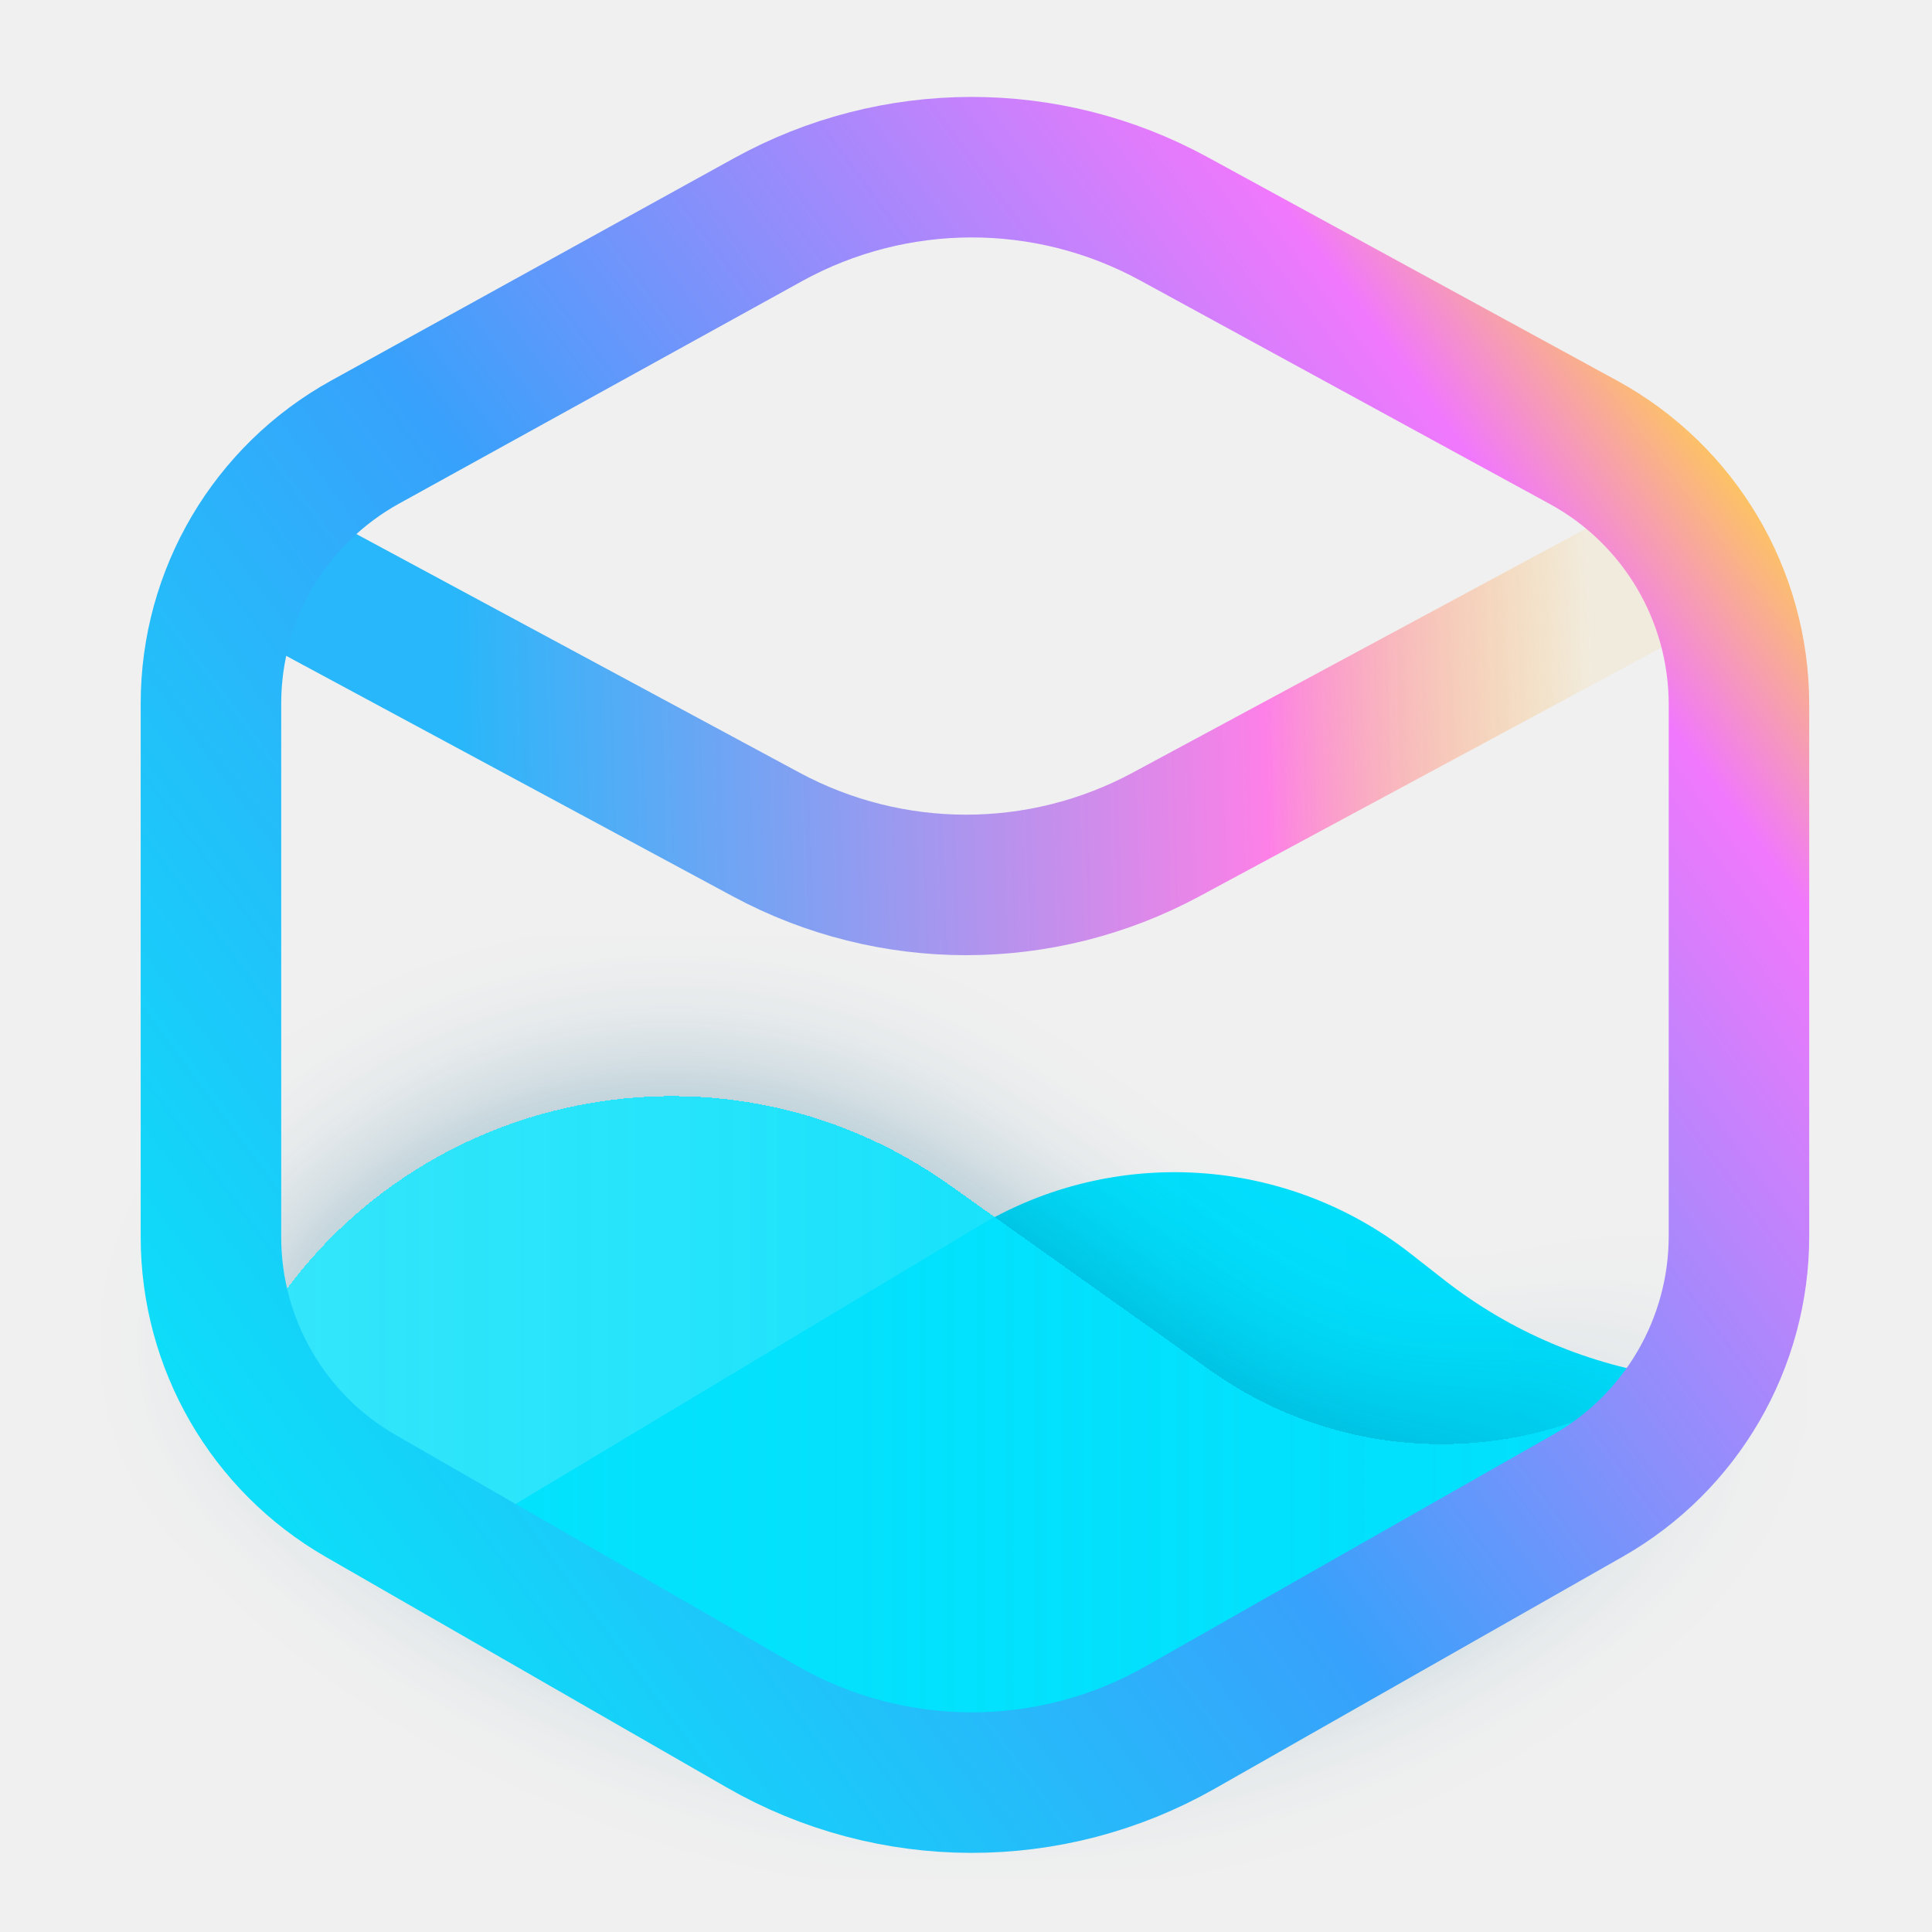
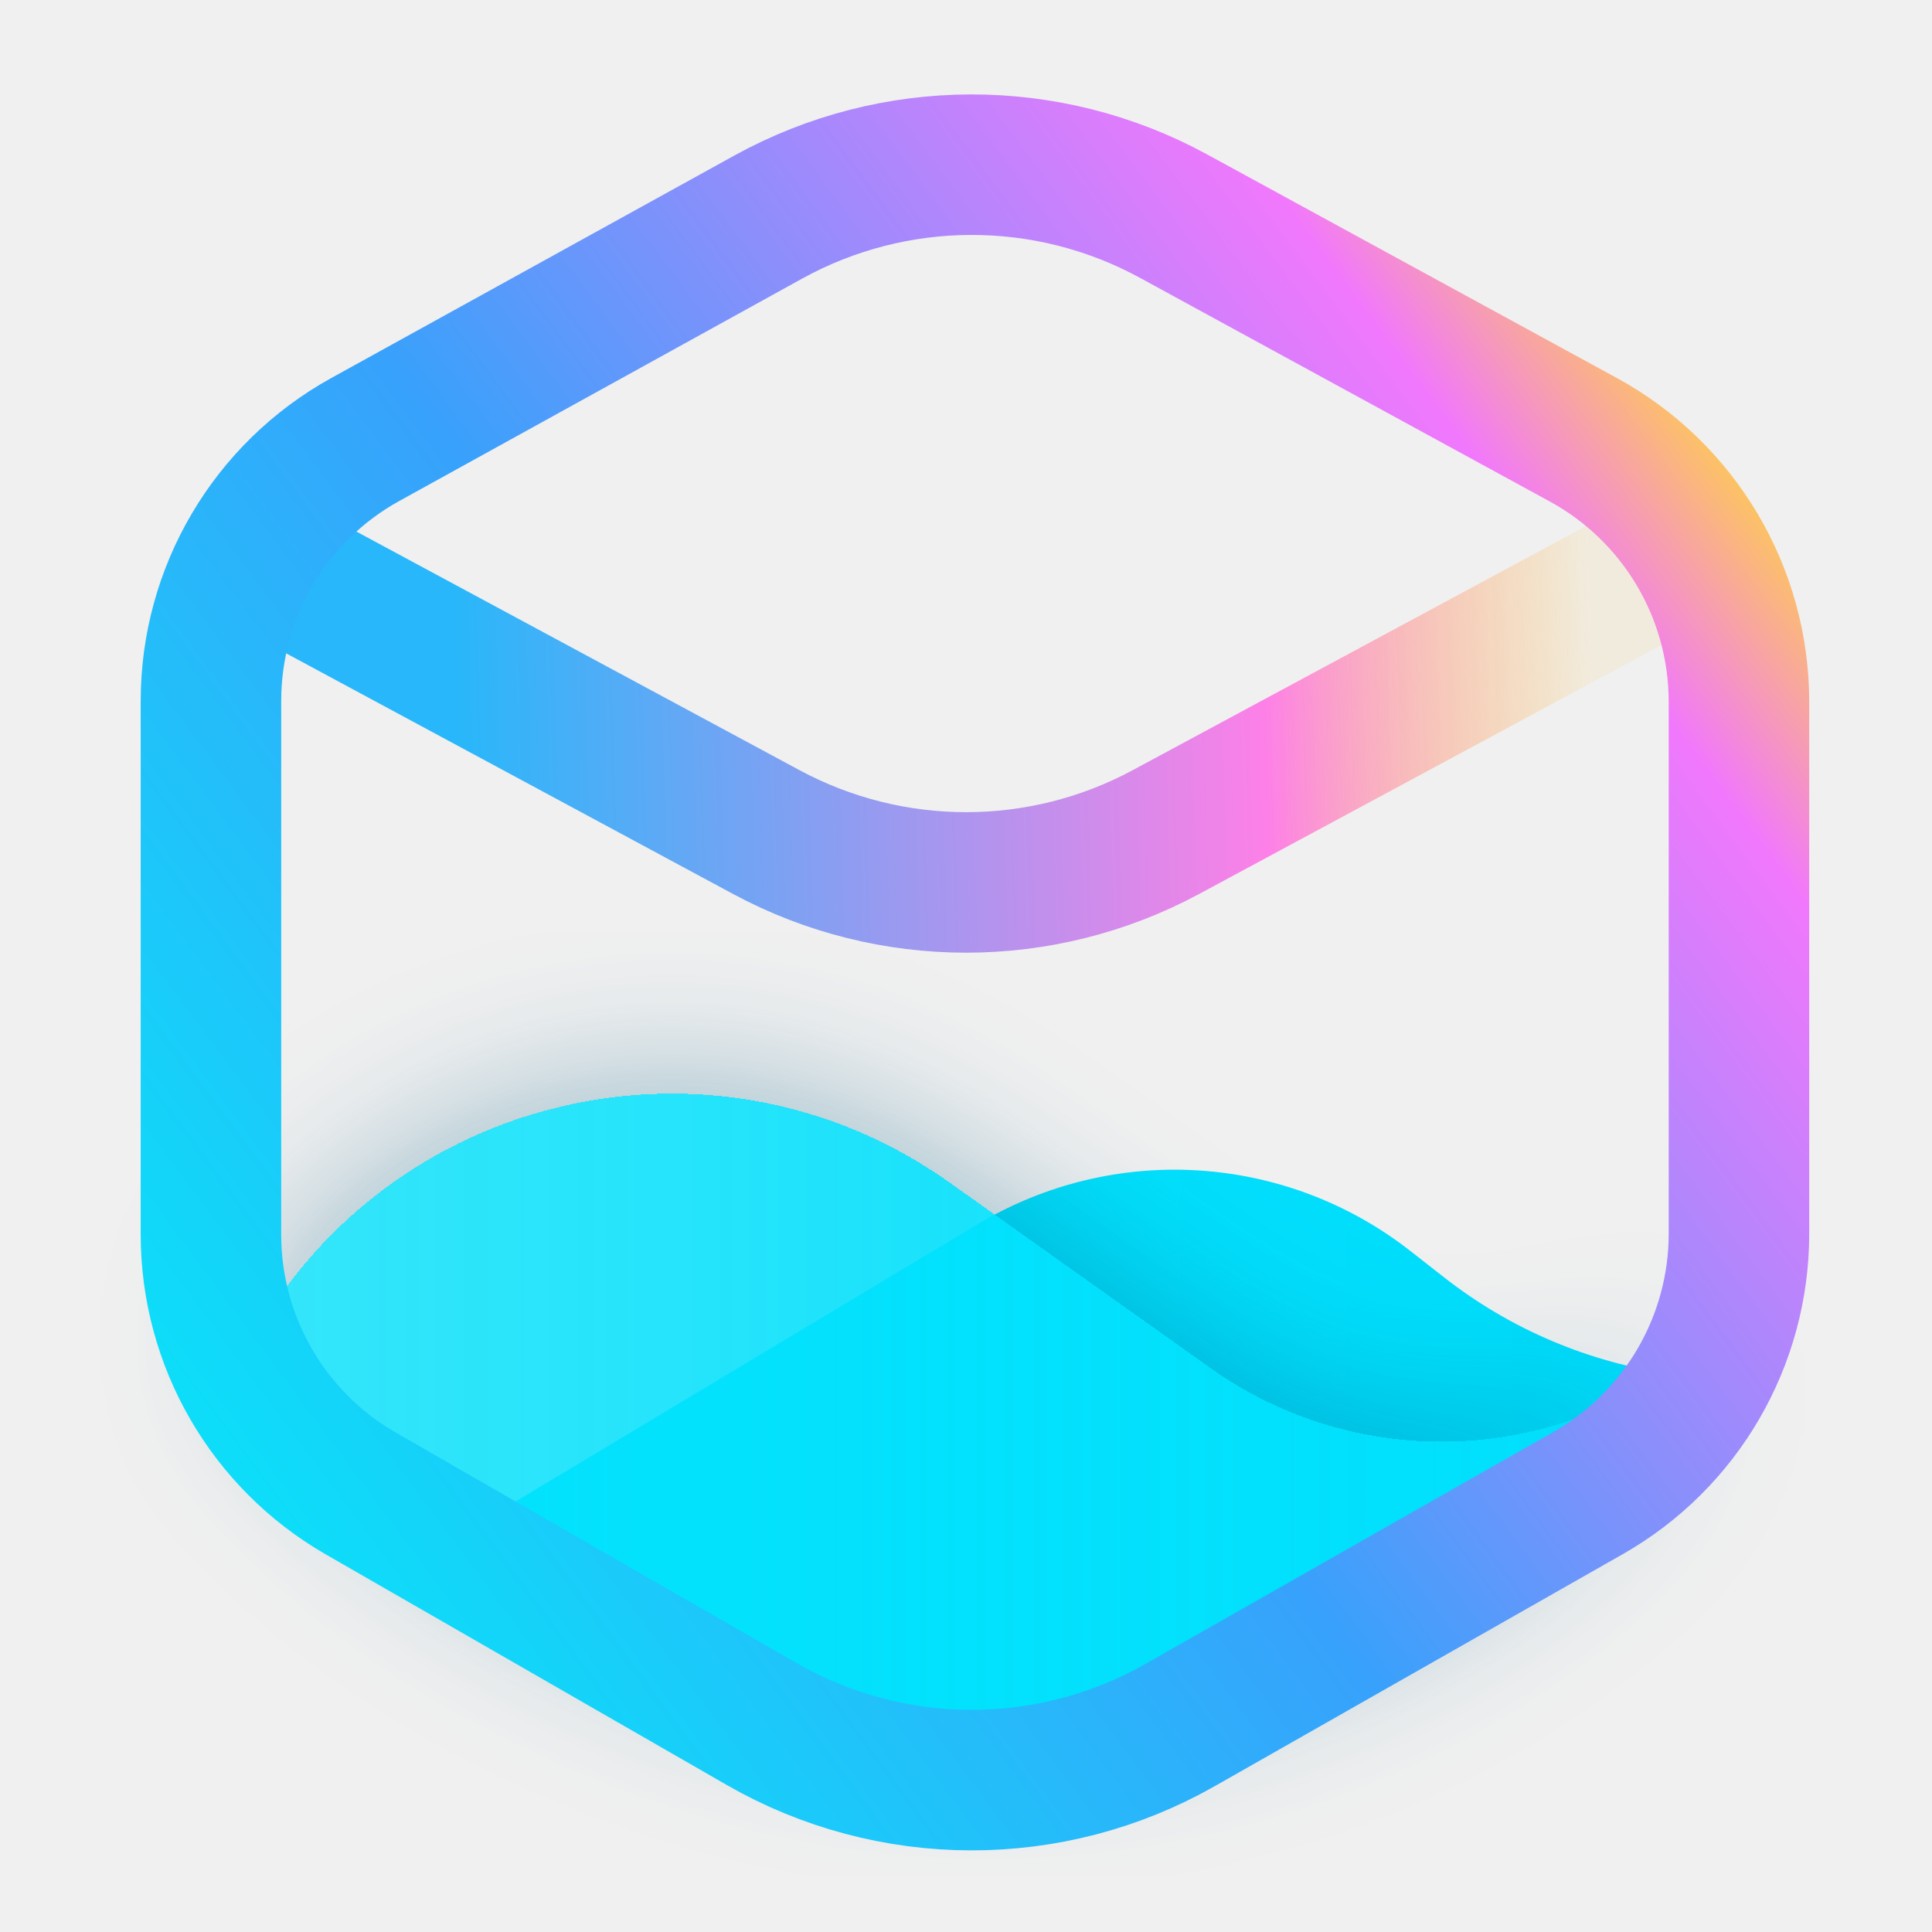
<svg xmlns="http://www.w3.org/2000/svg" width="48" height="48" viewBox="0 0 48 48" fill="none">
-   <g clip-path="url(#clip0_7_1362)">
-     <path d="M24.289 30.478L11.892 37.916C11.314 37.44 10.552 38.221 11.041 38.787L11.781 39.643C11.854 39.727 11.945 39.792 12.048 39.834L16.313 41.581C20.828 43.43 25.881 43.471 30.426 41.695C32.026 41.069 33.534 40.23 34.909 39.199L41.565 34.207C39.492 33.921 37.533 33.092 35.885 31.803L35.039 31.141C31.938 28.716 27.664 28.453 24.289 30.478Z" fill="url(#paint0_linear_7_1362)" />
-     <g filter="url(#filter0_d_7_1362)">
-       <path d="M30.069 34.046L23.593 29.442C17.771 25.302 9.641 27.174 6.216 33.444C8.432 36.447 11.388 38.826 14.796 40.349L15.874 40.831C21.072 43.155 26.984 43.302 32.291 41.24C35.514 39.989 38.383 37.972 40.653 35.365L42.325 33.444C38.869 36.452 33.803 36.7 30.069 34.046Z" fill="url(#paint1_linear_7_1362)" shape-rendering="crispEdges" />
+   <g clip-path="url(#clip0_14_2131)">
+     <path d="M24.289 30.416L11.892 37.854C11.314 37.378 10.552 38.159 11.041 38.725L11.781 39.581C11.854 39.665 11.945 39.73 12.048 39.773L16.313 41.519C20.828 43.368 25.881 43.409 30.426 41.633C32.026 41.007 33.534 40.168 34.909 39.137L41.565 34.145C39.492 33.859 37.533 33.03 35.885 31.741L35.039 31.079C31.938 28.654 27.664 28.391 24.289 30.416Z" fill="url(#paint0_linear_14_2131)" />
+     <g filter="url(#filter0_d_14_2131)">
+       <path d="M30.069 33.984L23.593 29.38C17.771 25.24 9.641 27.112 6.216 33.382C8.432 36.385 11.388 38.764 14.796 40.287L15.874 40.769C21.072 43.093 26.984 43.24 32.291 41.178C35.514 39.927 38.383 37.91 40.653 35.303L42.325 33.382C38.869 36.389 33.803 36.638 30.069 33.984Z" fill="url(#paint1_linear_14_2131)" shape-rendering="crispEdges" />
    </g>
-     <path d="M6.984 14.244L19.037 20.734C22.137 22.403 25.868 22.403 28.968 20.734L41.021 14.244" stroke="url(#paint2_linear_7_1362)" stroke-width="3.491" />
-     <path d="M19.081 5.458C22.215 3.728 26.016 3.718 29.159 5.433L39.34 10.989C41.722 12.289 43.204 14.787 43.204 17.501V30.71C43.204 33.377 41.772 35.84 39.453 37.158L29.32 42.92C26.094 44.754 22.138 44.744 18.922 42.894L8.96 37.165C6.659 35.841 5.241 33.389 5.241 30.734V17.477C5.241 14.775 6.709 12.288 9.074 10.982L19.081 5.458Z" stroke="url(#paint3_linear_7_1362)" stroke-width="3.491" />
+     <path d="M6.984 14.182L19.037 20.672C22.137 22.341 25.868 22.341 28.968 20.672L41.021 14.182" stroke="url(#paint2_linear_14_2131)" stroke-width="3.491" />
+     <path d="M19.081 5.396C22.215 3.666 26.017 3.656 29.159 5.371L39.34 10.927C41.722 12.227 43.204 14.725 43.204 17.439V30.648C43.204 33.316 41.772 35.778 39.453 37.096L29.32 42.858C26.094 44.692 22.139 44.682 18.922 42.832L8.96 37.103C6.659 35.779 5.241 33.327 5.241 30.672V17.415C5.241 14.713 6.709 12.226 9.074 10.92L19.081 5.396Z" stroke="url(#paint3_linear_14_2131)" stroke-width="3.491" />
  </g>
  <defs>
-     <filter id="filter0_d_7_1362" x="2.216" y="23.233" width="44.109" height="23.454" filterUnits="userSpaceOnUse" color-interpolation-filters="sRGB">
+     <filter id="filter0_d_14_2131" x="2.216" y="23.171" width="44.109" height="23.454" filterUnits="userSpaceOnUse" color-interpolation-filters="sRGB">
      <feFlood flood-opacity="0" result="BackgroundImageFix" />
      <feColorMatrix in="SourceAlpha" type="matrix" values="0 0 0 0 0 0 0 0 0 0 0 0 0 0 0 0 0 0 127 0" result="hardAlpha" />
      <feOffset />
      <feGaussianBlur stdDeviation="2" />
      <feComposite in2="hardAlpha" operator="out" />
      <feColorMatrix type="matrix" values="0 0 0 0 0 0 0 0 0 0.365 0 0 0 0 0.527 0 0 0 0.4 0" />
-       <feBlend mode="normal" in2="BackgroundImageFix" result="effect1_dropShadow_7_1362" />
-       <feBlend mode="normal" in="SourceGraphic" in2="effect1_dropShadow_7_1362" result="shape" />
+       <feBlend mode="normal" in2="BackgroundImageFix" result="effect1_dropShadow_14_2131" />
+       <feBlend mode="normal" in="SourceGraphic" in2="effect1_dropShadow_14_2131" result="shape" />
    </filter>
-     <linearGradient id="paint0_linear_7_1362" x1="8.728" y1="35.843" x2="41.674" y2="35.843" gradientUnits="userSpaceOnUse">
-       <stop stop-color="#02E1FC" style="stop-color:#02E1FC;stop-color:color(display-p3 0.008 0.882 0.988);stop-opacity:1;" />
-       <stop offset="1" stop-color="#00DDFC" style="stop-color:#00DDFC;stop-color:color(display-p3 0 0.867 0.988);stop-opacity:1;" />
+     <linearGradient id="paint0_linear_14_2131" x1="8.728" y1="35.781" x2="41.674" y2="35.781" gradientUnits="userSpaceOnUse">
+       <stop stop-color="#02E1FC" style="stop-color:#02E1FC;stop-opacity:1;" />
+       <stop offset="1" stop-color="#00DDFC" style="stop-color:#00DDFC;stop-opacity:1;" />
    </linearGradient>
-     <linearGradient id="paint1_linear_7_1362" x1="42.325" y1="33.062" x2="6.216" y2="33.062" gradientUnits="userSpaceOnUse">
-       <stop stop-color="#00DFFC" style="stop-color:#00DFFC;stop-color:color(display-p3 0 0.875 0.988);stop-opacity:1;" />
-       <stop offset="1" stop-color="#05E3FD" stop-opacity="0.8" style="stop-color:#05E3FD;stop-color:color(display-p3 0.02 0.89 0.992);stop-opacity:0.8;" />
+     <linearGradient id="paint1_linear_14_2131" x1="42.325" y1="33" x2="6.216" y2="33" gradientUnits="userSpaceOnUse">
+       <stop stop-color="#00DFFC" style="stop-color:#00DFFC;stop-opacity:1;" />
+       <stop offset="1" stop-color="#05E3FD" stop-opacity="0.8" style="stop-color:#05E3FD;stop-opacity:0.8;" />
    </linearGradient>
-     <linearGradient id="paint2_linear_7_1362" x1="6" y1="16.562" x2="39.5" y2="15.562" gradientUnits="userSpaceOnUse">
-       <stop offset="0.157" stop-color="#28B7FA" style="stop-color:#28B7FA;stop-color:color(display-p3 0.157 0.718 0.98);stop-opacity:1;" />
-       <stop offset="0.758" stop-color="#FD80E7" style="stop-color:#FD80E7;stop-color:color(display-p3 0.992 0.502 0.906);stop-opacity:1;" />
-       <stop offset="1" stop-color="#FDBE38" stop-opacity="0.1" style="stop-color:#FDBE38;stop-color:color(display-p3 0.992 0.745 0.22);stop-opacity:0.1;" />
+     <linearGradient id="paint2_linear_14_2131" x1="6" y1="16.5" x2="39.5" y2="15.5" gradientUnits="userSpaceOnUse">
+       <stop offset="0.157" stop-color="#28B7FA" style="stop-color:#28B7FA;stop-opacity:1;" />
+       <stop offset="0.758" stop-color="#FD80E7" style="stop-color:#FD80E7;stop-opacity:1;" />
+       <stop offset="1" stop-color="#FDBE38" stop-opacity="0.1" style="stop-color:#FDBE38;stop-opacity:0.1;" />
    </linearGradient>
-     <linearGradient id="paint3_linear_7_1362" x1="47" y1="10.062" x2="8" y2="39.062" gradientUnits="userSpaceOnUse">
-       <stop offset="0.063" stop-color="#FFD53F" style="stop-color:#FFD53F;stop-color:color(display-p3 1 0.837 0.247);stop-opacity:1;" />
-       <stop offset="0.188" stop-color="#F178FC" style="stop-color:#F178FC;stop-color:color(display-p3 0.945 0.471 0.988);stop-opacity:1;" />
-       <stop offset="0.603" stop-color="#38A1FB" style="stop-color:#38A1FB;stop-color:color(display-p3 0.22 0.631 0.984);stop-opacity:1;" />
-       <stop offset="1" stop-color="#0DDDF9" style="stop-color:#0DDDF9;stop-color:color(display-p3 0.051 0.867 0.977);stop-opacity:1;" />
+     <linearGradient id="paint3_linear_14_2131" x1="47" y1="10" x2="8" y2="39" gradientUnits="userSpaceOnUse">
+       <stop offset="0.063" stop-color="#FFD53F" style="stop-color:#FFD53F;stop-opacity:1;" />
+       <stop offset="0.188" stop-color="#F178FC" style="stop-color:#F178FC;stop-opacity:1;" />
+       <stop offset="0.603" stop-color="#38A1FB" style="stop-color:#38A1FB;stop-opacity:1;" />
+       <stop offset="1" stop-color="#0DDDF9" style="stop-color:#0DDDF9;stop-opacity:1;" />
    </linearGradient>
-     <clipPath id="clip0_7_1362">
+     <clipPath id="clip0_14_2131">
      <rect width="48" height="48" fill="white" style="fill:white;fill-opacity:1;" />
    </clipPath>
  </defs>
</svg>
